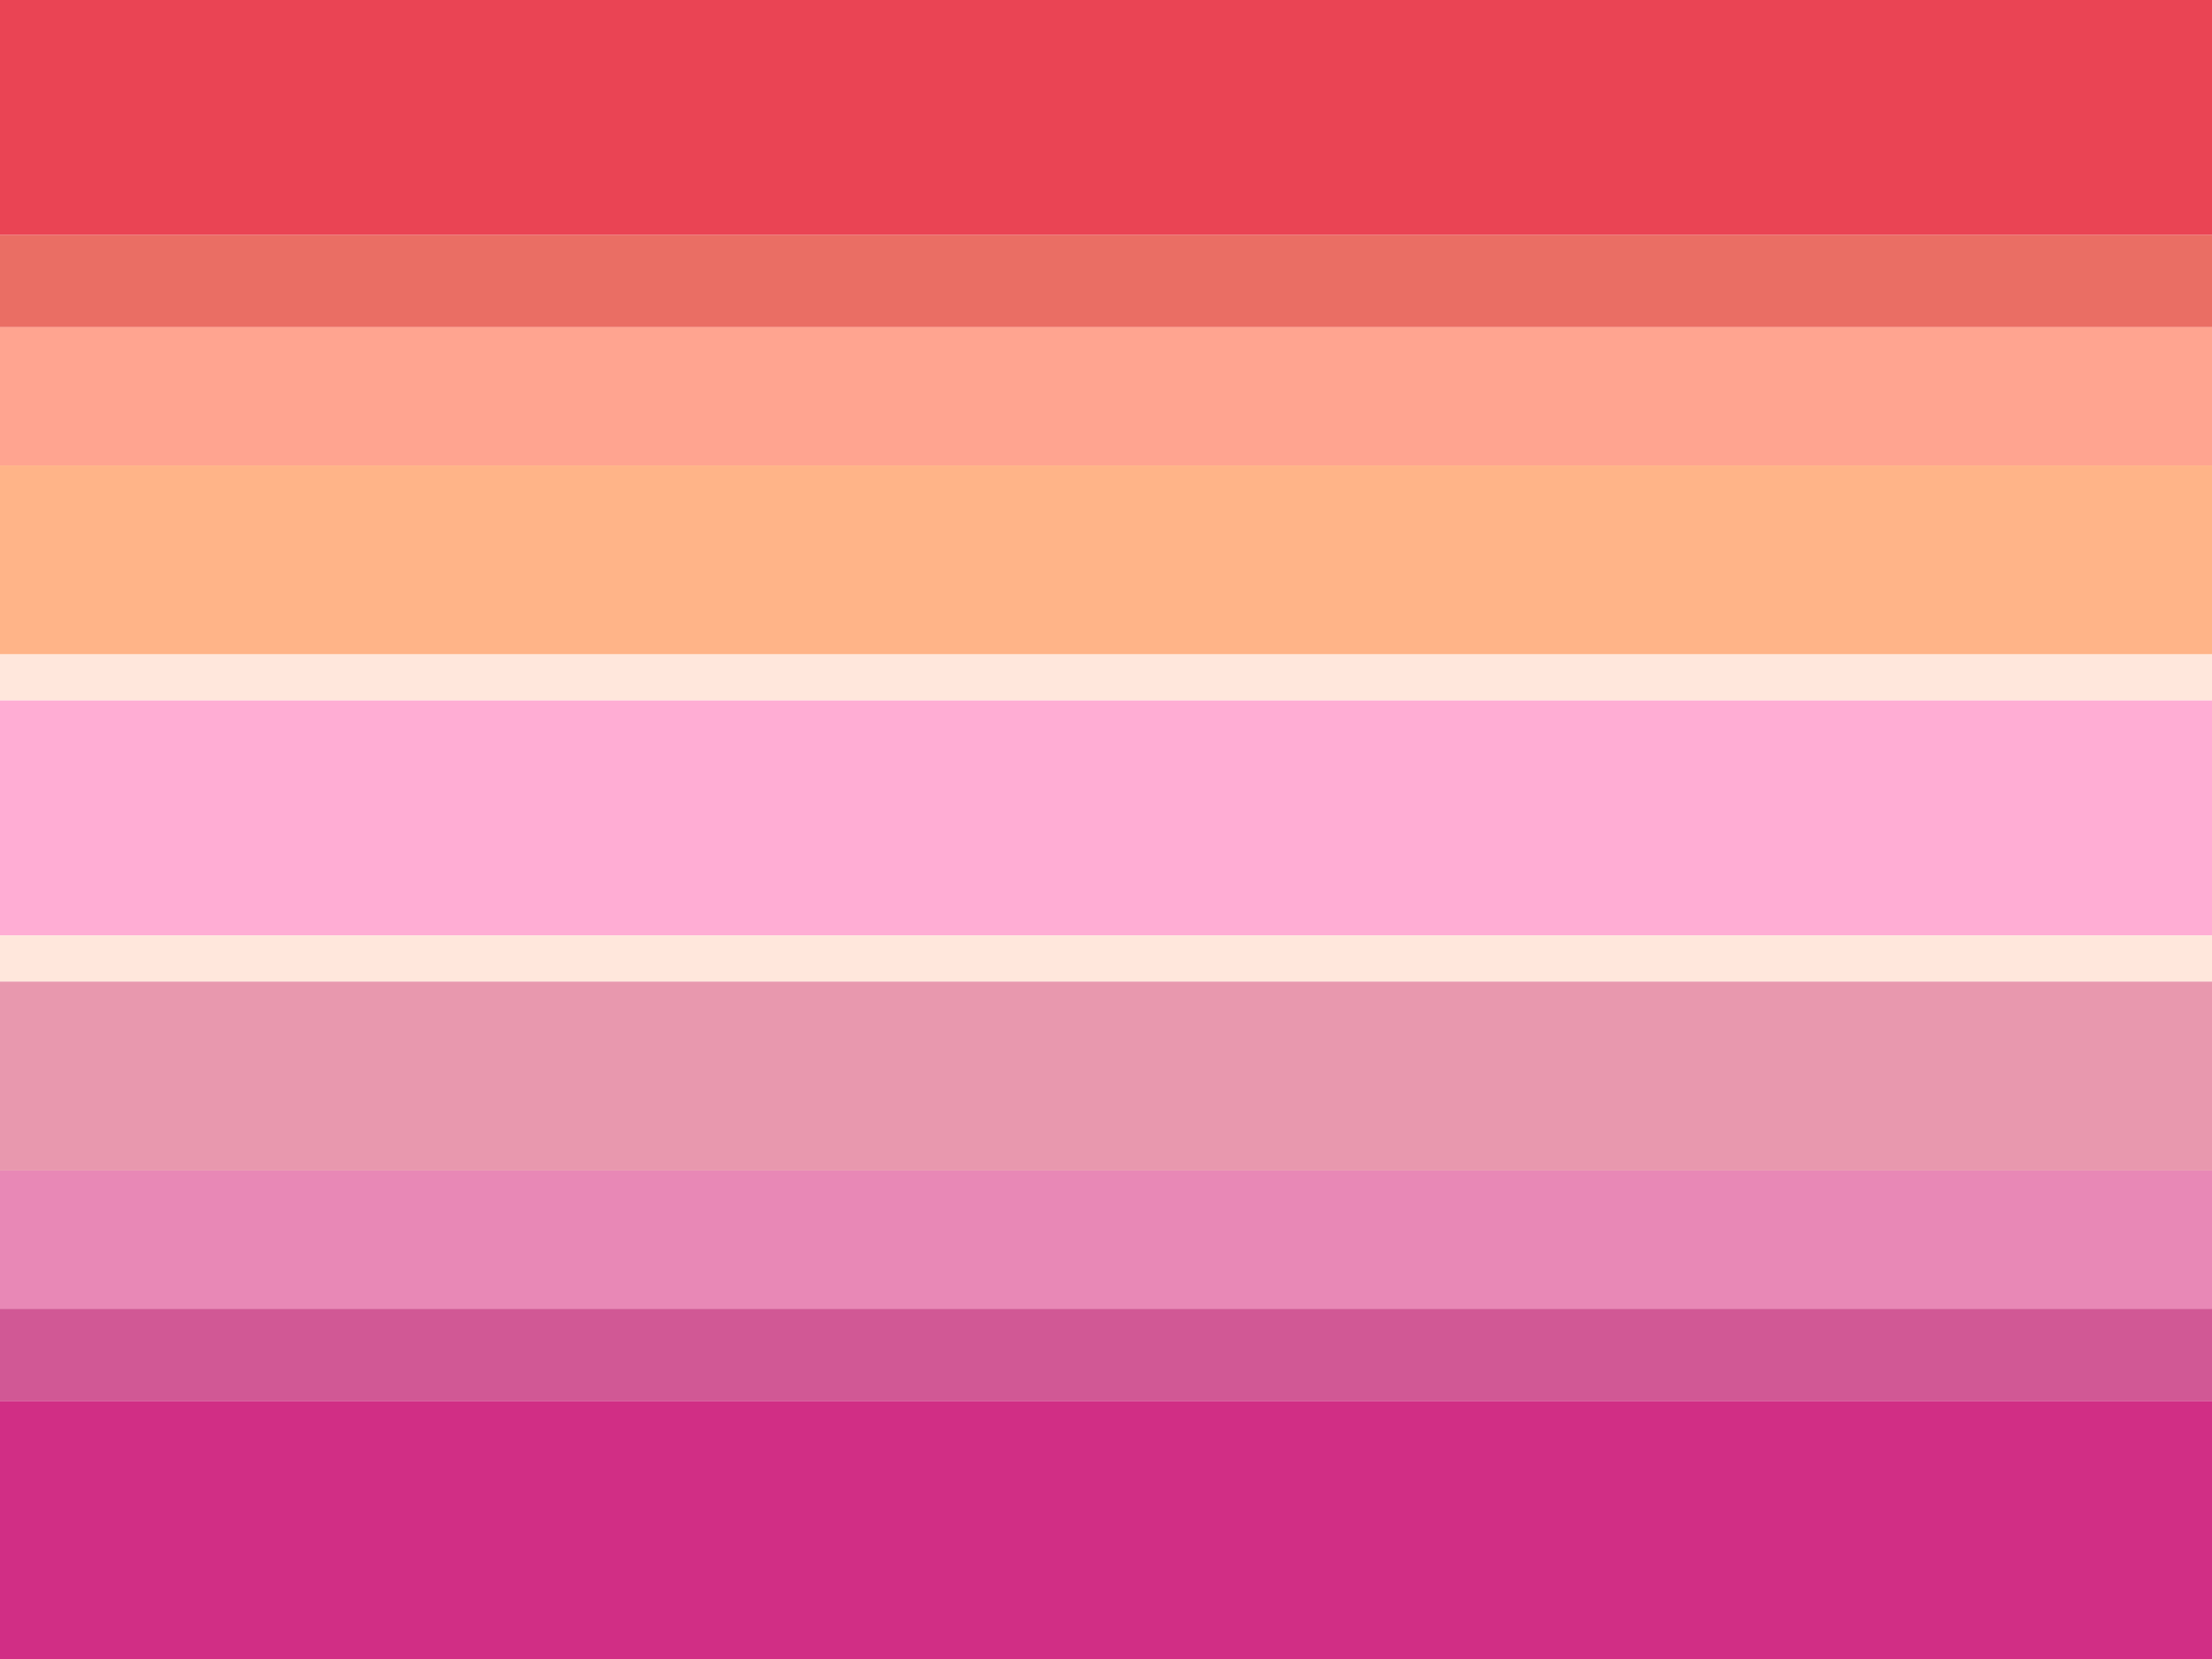
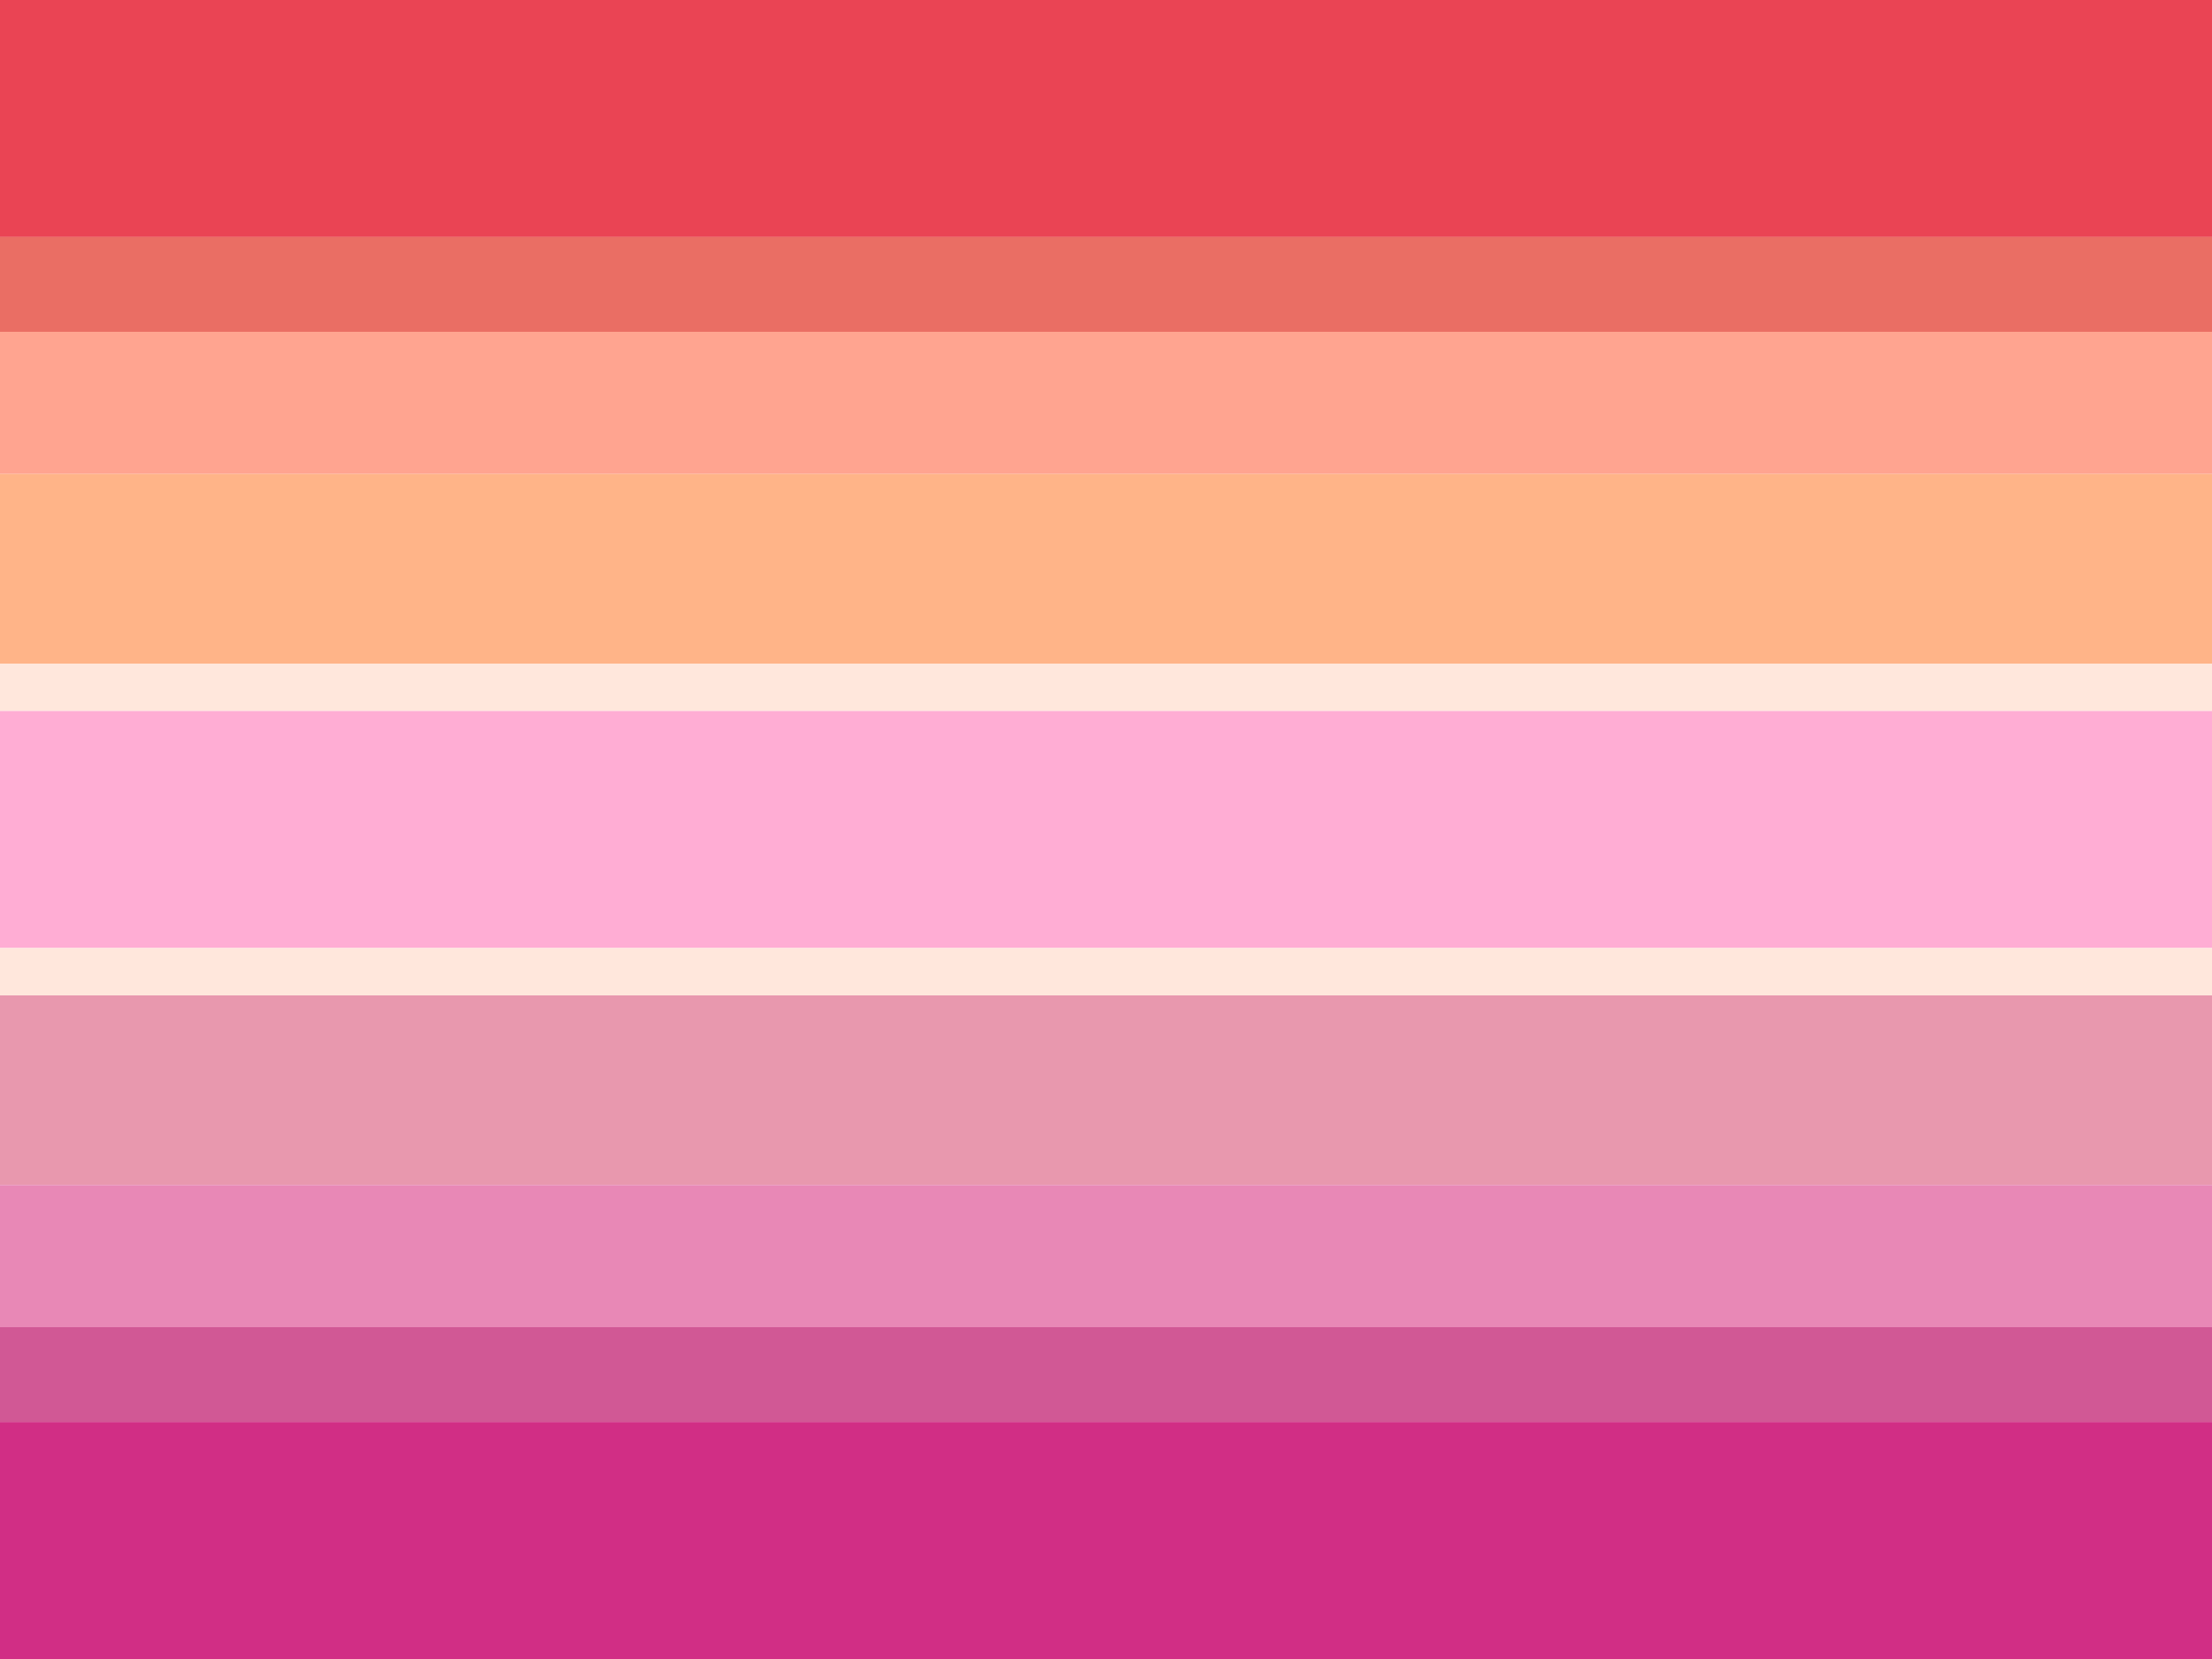
- <svg xmlns="http://www.w3.org/2000/svg" width="480" height="360">
-   <rect x="0" y="0" width="480" height="51" fill="#ea4454" />
-   <rect x="0" y="51" width="480" height="20" fill="#ea6e64" />
-   <rect x="0" y="71" width="480" height="30" fill="#ffa490" />
-   <rect x="0" y="101" width="480" height="41" fill="#ffb488" />
-   <rect x="0" y="142" width="480" height="10" fill="#ffe7dc" />
-   <rect x="0" y="152" width="480" height="51" fill="#ffadd4" />
-   <rect x="0" y="203" width="480" height="10" fill="#ffe7dc" />
-   <rect x="0" y="213" width="480" height="41" fill="#e898ae" />
-   <rect x="0" y="254" width="480" height="30" fill="#e888b6" />
-   <rect x="0" y="284" width="480" height="20" fill="#d15895" />
-   <rect x="0" y="304" width="480" height="56" fill="#d12e85" />
+ <svg xmlns="http://www.w3.org/2000/svg" viewBox="0 0 480 360" width="100%" height="100%">
+   <rect x="0" y="0" width="480" height="51.429" fill="#ea4454" />
+   <rect x="0" y="51.429" width="480" height="20.571" fill="#ea6e64" />
+   <rect x="0" y="72.0" width="480" height="30.857" fill="#ffa490" />
+   <rect x="0" y="102.857" width="480" height="41.143" fill="#ffb488" />
+   <rect x="0" y="144.0" width="480" height="10.286" fill="#ffe7dc" />
+   <rect x="0" y="154.286" width="480" height="51.429" fill="#ffadd4" />
+   <rect x="0" y="205.714" width="480" height="10.286" fill="#ffe7dc" />
+   <rect x="0" y="216" width="480" height="41.143" fill="#e898ae" />
+   <rect x="0" y="257.143" width="480" height="30.857" fill="#e888b6" />
+   <rect x="0" y="288" width="480" height="20.571" fill="#d15895" />
+   <rect x="0" y="308.571" width="480" height="51.429" fill="#d12e85" />
</svg>
